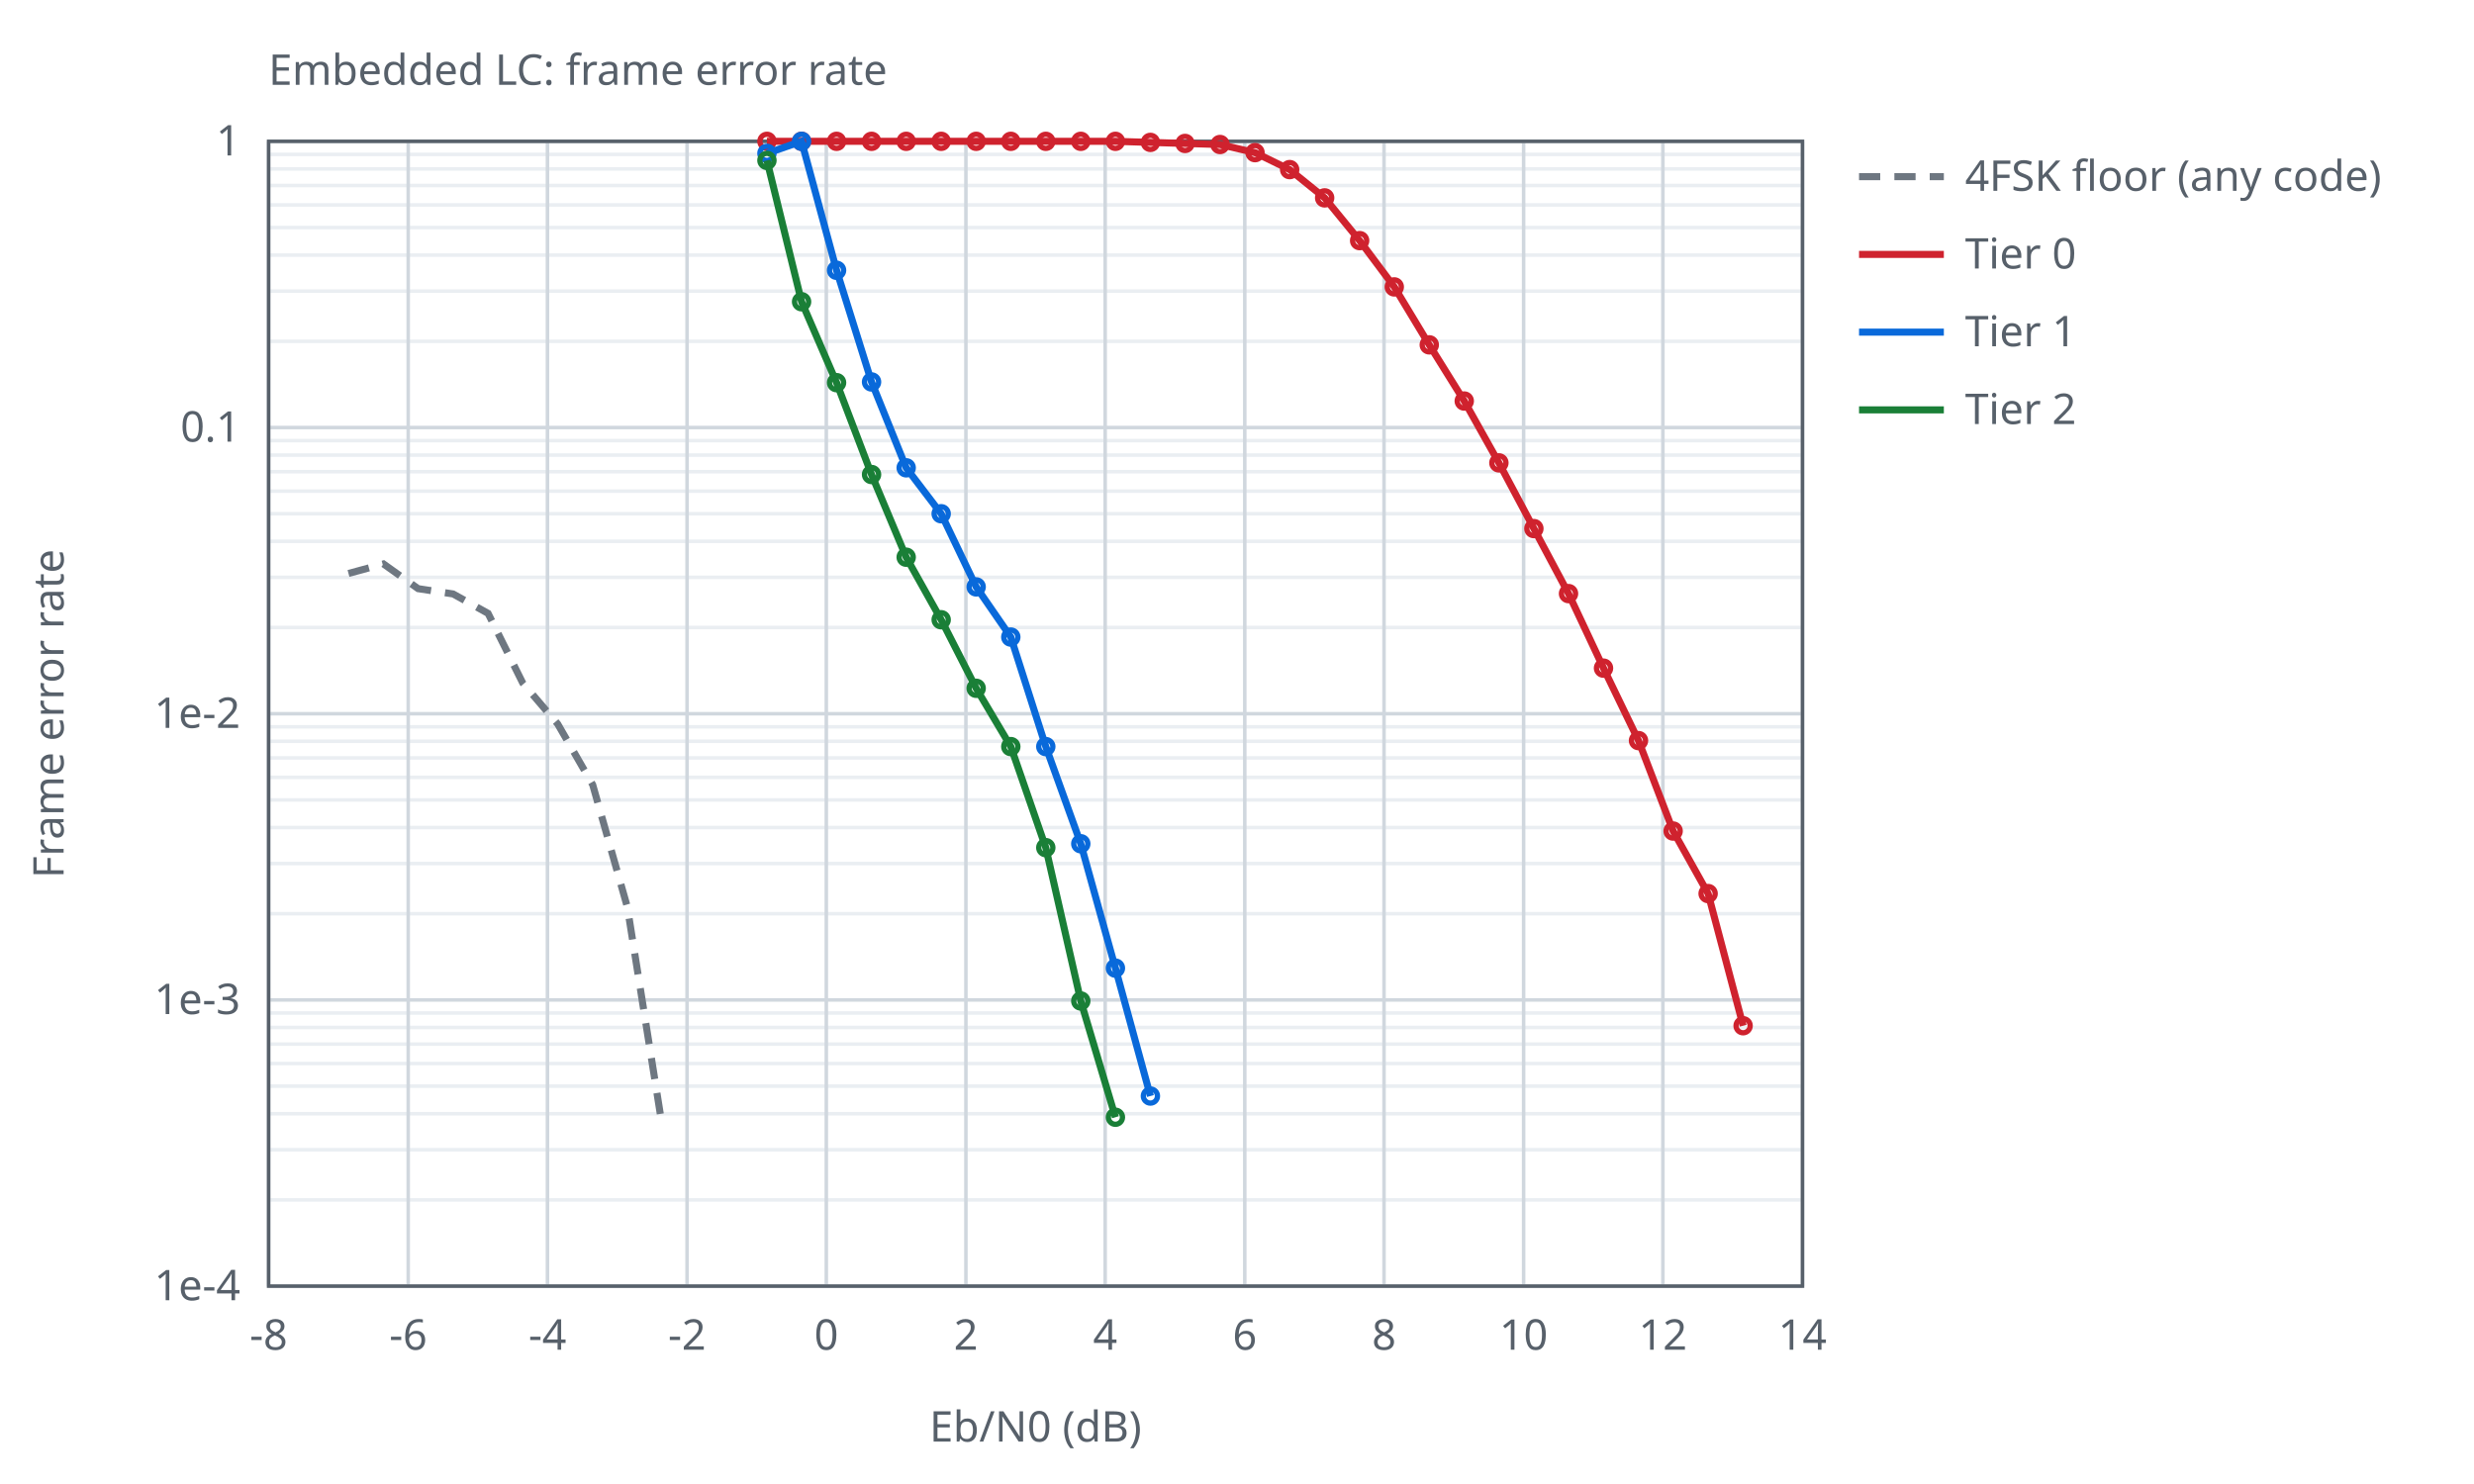
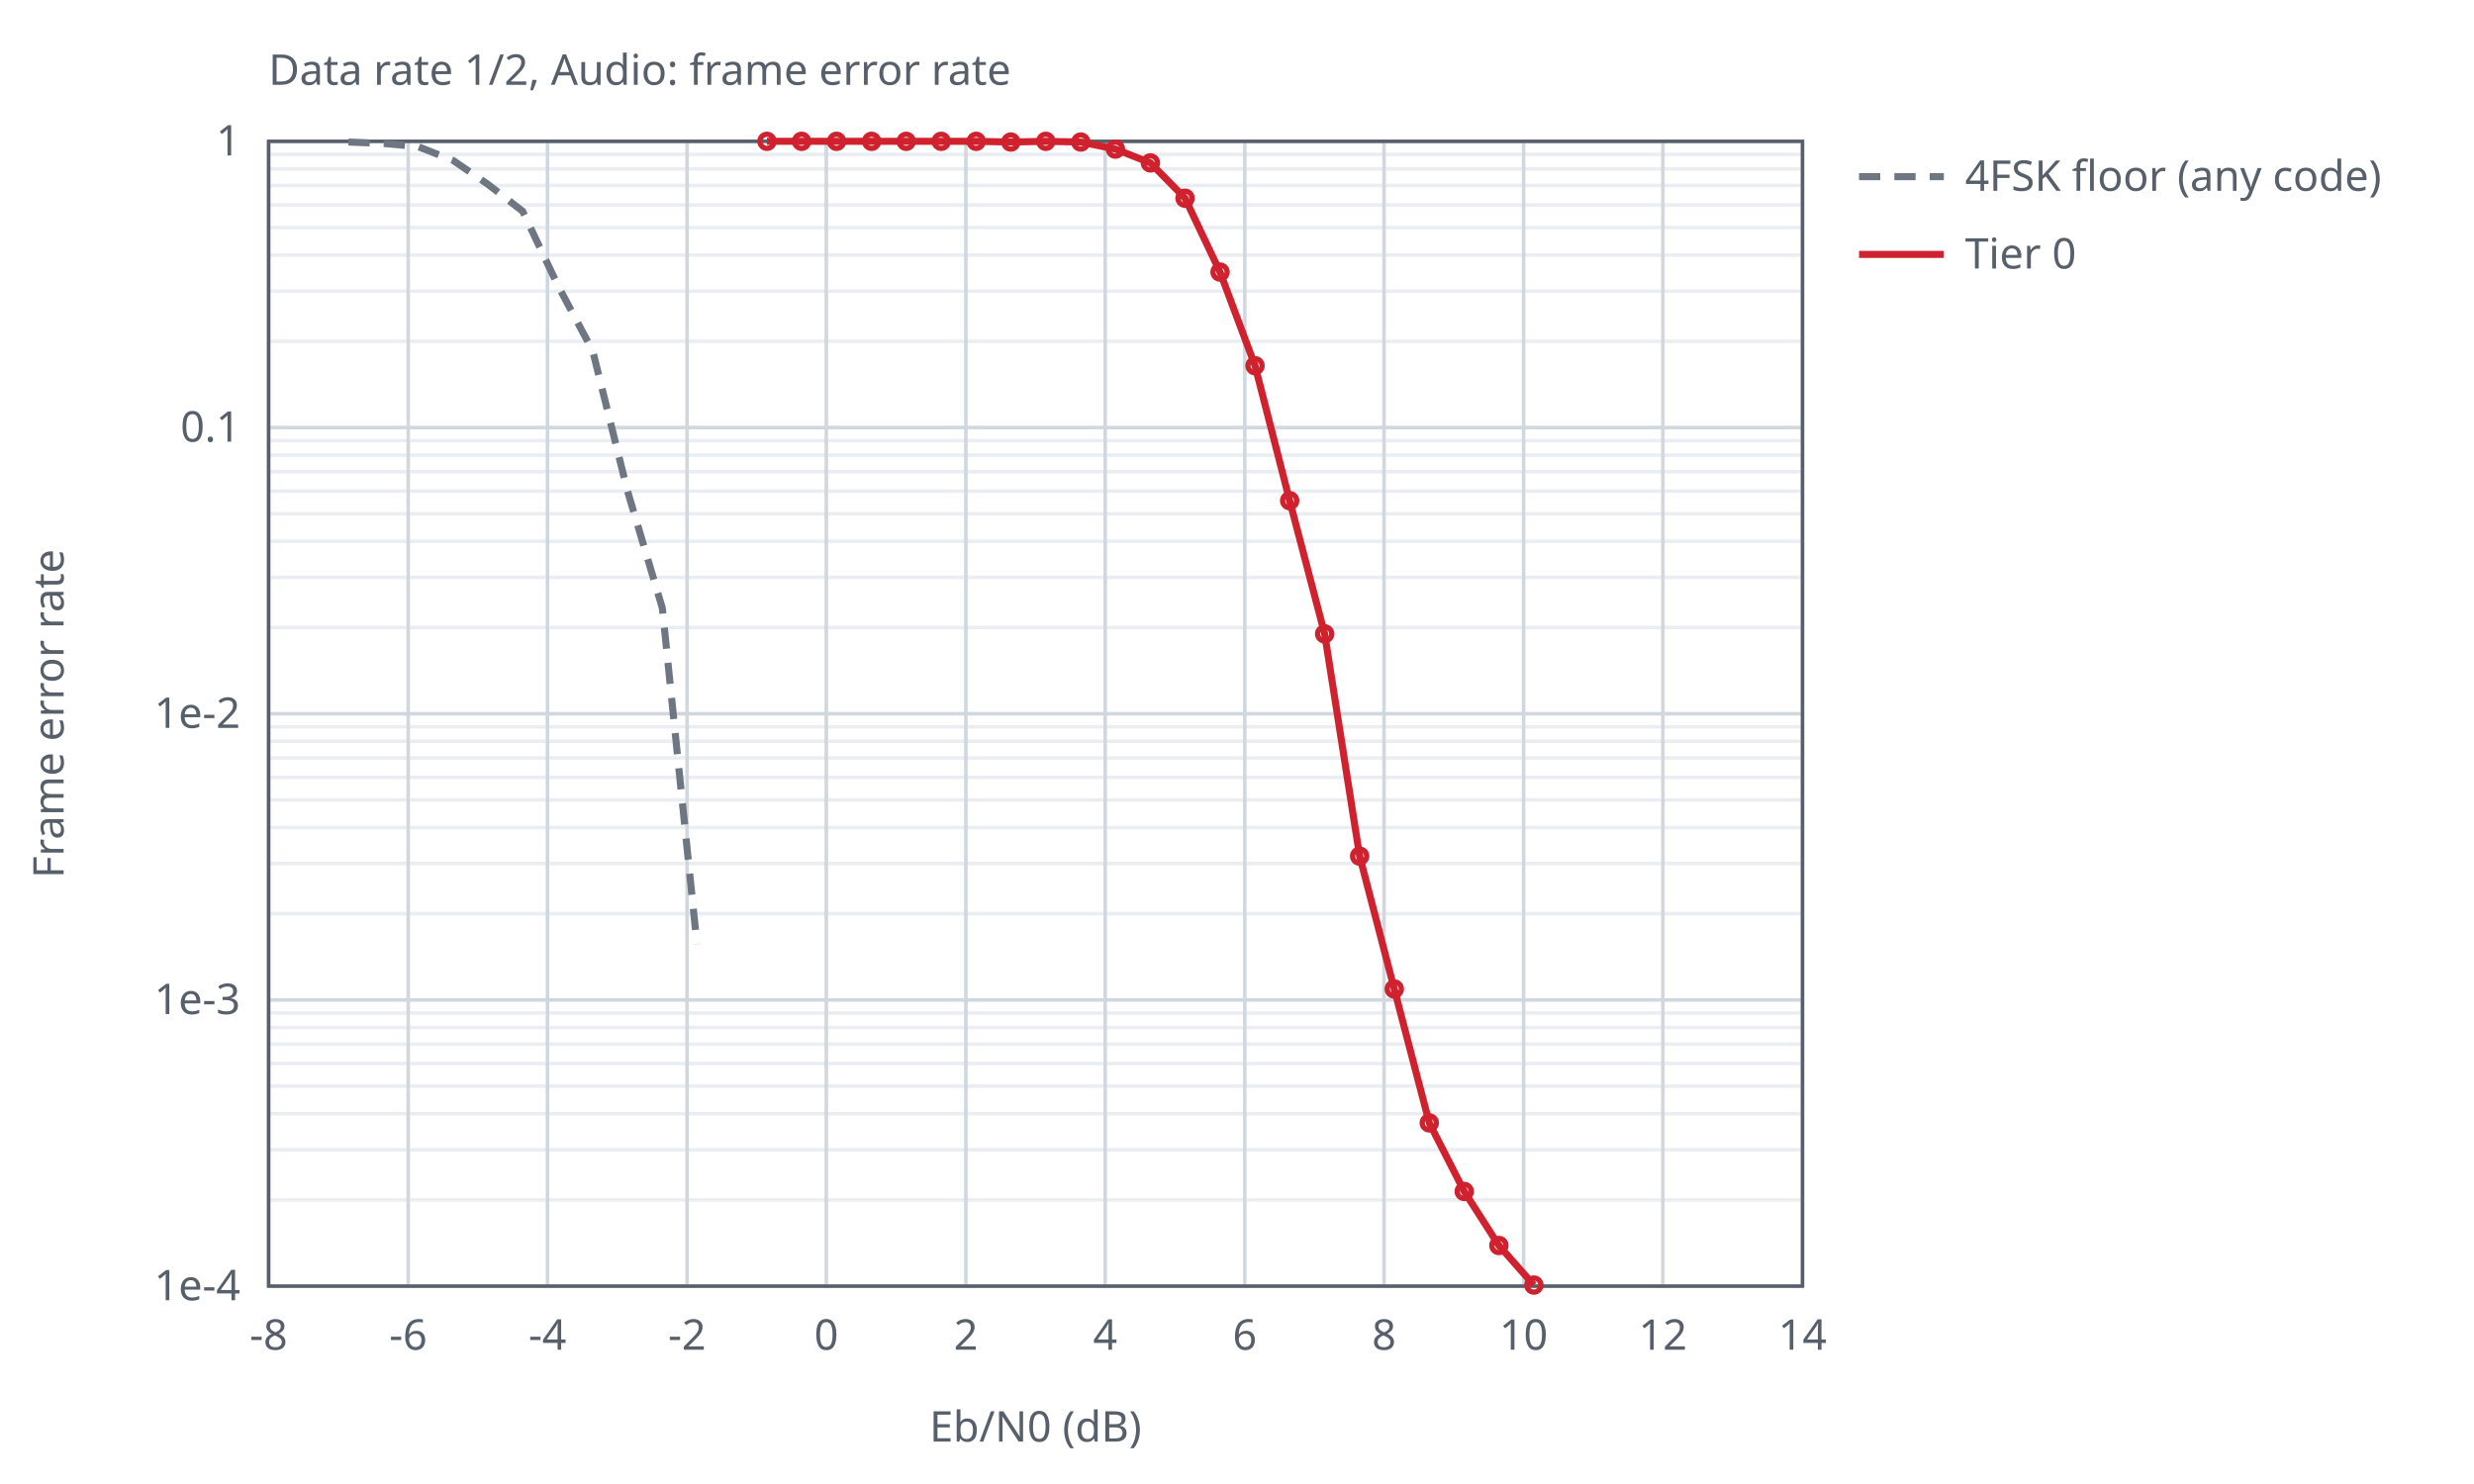
<svg xmlns="http://www.w3.org/2000/svg" width="700" height="420" viewBox="0 0 700 420">
  <style>text{font-family:sans-serif;font-size:12px;fill:#57606a}.ax{stroke:#57606a;stroke-width:1;fill:none}.gr{stroke:#d0d7de;stroke-width:1}.mi{stroke:#eaeef2;stroke-width:1}.r0{stroke:#6e7781}.r1{stroke:#bc4c00}.r2{stroke:#8250df}.s1{stroke:#cf222e}.s2{stroke:#0969da}.s3{stroke:#1a7f37}.l{fill:none;stroke-width:2}.p{fill:none;stroke-width:1.5}@media (prefers-color-scheme:dark){text{fill:#c9d1d9}.ax{stroke:#8b949e}.gr{stroke:#30363d}.mi{stroke:#21262d}.r0{stroke:#8b949e}.r1{stroke:#f0883e}.r2{stroke:#d2a8ff}.s1{stroke:#ff7b72}.s2{stroke:#58a6ff}.s3{stroke:#3fb950}}</style>
-   <text x="76.0" y="24">Embedded LC: frame error rate</text>
+   <text x="76.0" y="24">Data rate 1/2, Audio: frame error rate</text>
  <line class="mi" x1="76.0" y1="96.6" x2="510.0" y2="96.6" />
  <line class="mi" x1="76.0" y1="82.4" x2="510.0" y2="82.4" />
  <line class="mi" x1="76.0" y1="72.2" x2="510.0" y2="72.2" />
  <line class="mi" x1="76.0" y1="64.4" x2="510.0" y2="64.4" />
  <line class="mi" x1="76.0" y1="58.0" x2="510.0" y2="58.0" />
  <line class="mi" x1="76.0" y1="52.5" x2="510.0" y2="52.5" />
  <line class="mi" x1="76.0" y1="47.8" x2="510.0" y2="47.8" />
  <line class="mi" x1="76.0" y1="43.7" x2="510.0" y2="43.7" />
  <line class="mi" x1="76.0" y1="177.6" x2="510.0" y2="177.6" />
  <line class="mi" x1="76.0" y1="163.4" x2="510.0" y2="163.4" />
  <line class="mi" x1="76.0" y1="153.2" x2="510.0" y2="153.2" />
  <line class="mi" x1="76.0" y1="145.4" x2="510.0" y2="145.4" />
  <line class="mi" x1="76.0" y1="139.0" x2="510.0" y2="139.0" />
  <line class="mi" x1="76.0" y1="133.5" x2="510.0" y2="133.5" />
  <line class="mi" x1="76.0" y1="128.8" x2="510.0" y2="128.8" />
  <line class="mi" x1="76.0" y1="124.7" x2="510.0" y2="124.7" />
  <line class="mi" x1="76.0" y1="258.6" x2="510.0" y2="258.6" />
  <line class="mi" x1="76.0" y1="244.4" x2="510.0" y2="244.4" />
  <line class="mi" x1="76.0" y1="234.2" x2="510.0" y2="234.2" />
  <line class="mi" x1="76.0" y1="226.4" x2="510.0" y2="226.4" />
  <line class="mi" x1="76.0" y1="220.0" x2="510.0" y2="220.0" />
  <line class="mi" x1="76.0" y1="214.5" x2="510.0" y2="214.5" />
  <line class="mi" x1="76.0" y1="209.8" x2="510.0" y2="209.8" />
  <line class="mi" x1="76.0" y1="205.7" x2="510.0" y2="205.7" />
  <line class="mi" x1="76.0" y1="339.6" x2="510.0" y2="339.6" />
  <line class="mi" x1="76.0" y1="325.4" x2="510.0" y2="325.4" />
  <line class="mi" x1="76.0" y1="315.2" x2="510.0" y2="315.2" />
  <line class="mi" x1="76.0" y1="307.4" x2="510.0" y2="307.4" />
  <line class="mi" x1="76.0" y1="301.0" x2="510.0" y2="301.0" />
  <line class="mi" x1="76.0" y1="295.5" x2="510.0" y2="295.5" />
  <line class="mi" x1="76.0" y1="290.8" x2="510.0" y2="290.8" />
  <line class="mi" x1="76.0" y1="286.7" x2="510.0" y2="286.7" />
  <line class="gr" x1="76.0" y1="364.0" x2="76.0" y2="40.0" />
  <text x="76.0" y="382.0" text-anchor="middle">-8</text>
  <line class="gr" x1="115.5" y1="364.0" x2="115.5" y2="40.0" />
  <text x="115.5" y="382.0" text-anchor="middle">-6</text>
  <line class="gr" x1="154.9" y1="364.0" x2="154.9" y2="40.0" />
  <text x="154.9" y="382.0" text-anchor="middle">-4</text>
  <line class="gr" x1="194.4" y1="364.0" x2="194.4" y2="40.0" />
  <text x="194.4" y="382.0" text-anchor="middle">-2</text>
  <line class="gr" x1="233.8" y1="364.0" x2="233.8" y2="40.0" />
  <text x="233.8" y="382.0" text-anchor="middle">0</text>
  <line class="gr" x1="273.3" y1="364.0" x2="273.3" y2="40.0" />
  <text x="273.3" y="382.0" text-anchor="middle">2</text>
  <line class="gr" x1="312.7" y1="364.0" x2="312.7" y2="40.0" />
  <text x="312.7" y="382.0" text-anchor="middle">4</text>
  <line class="gr" x1="352.2" y1="364.0" x2="352.2" y2="40.0" />
  <text x="352.2" y="382.0" text-anchor="middle">6</text>
  <line class="gr" x1="391.6" y1="364.0" x2="391.6" y2="40.0" />
  <text x="391.6" y="382.0" text-anchor="middle">8</text>
  <line class="gr" x1="431.1" y1="364.0" x2="431.1" y2="40.0" />
  <text x="431.1" y="382.0" text-anchor="middle">10</text>
  <line class="gr" x1="470.5" y1="364.0" x2="470.5" y2="40.0" />
  <text x="470.5" y="382.0" text-anchor="middle">12</text>
  <line class="gr" x1="510.0" y1="364.0" x2="510.0" y2="40.0" />
  <text x="510.0" y="382.0" text-anchor="middle">14</text>
  <line class="gr" x1="76.0" y1="40.0" x2="510.0" y2="40.0" />
  <text x="68.0" y="44.0" text-anchor="end">1</text>
  <line class="gr" x1="76.0" y1="121.0" x2="510.0" y2="121.0" />
  <text x="68.0" y="125.0" text-anchor="end">0.1</text>
  <line class="gr" x1="76.0" y1="202.0" x2="510.0" y2="202.0" />
  <text x="68.0" y="206.0" text-anchor="end">1e-2</text>
  <line class="gr" x1="76.0" y1="283.0" x2="510.0" y2="283.0" />
  <text x="68.0" y="287.0" text-anchor="end">1e-3</text>
  <line class="gr" x1="76.0" y1="364.0" x2="510.0" y2="364.0" />
  <text x="68.0" y="368.0" text-anchor="end">1e-4</text>
  <rect class="ax" x="76.0" y="40.0" width="434.0" height="324.0" />
  <text x="293.0" y="408.0" text-anchor="middle">Eb/N0 (dB)</text>
  <text x="18" y="202.0" text-anchor="middle" transform="rotate(-90 18 202.0)">Frame error rate</text>
-   <path class="l r0" stroke-dasharray="6 4" d="M98.6,162.3 L108.5,159.6 L118.3,166.6 L128.2,168.1 L138.1,173.6 L147.9,193.3 L157.8,204.9 L167.7,222.1 L177.5,256.7 L187.4,318.9" />
+   <path class="l r0" stroke-dasharray="6 4" d="M98.6,40.2 L108.5,40.6 L118.3,41.5 L128.2,45.4 L138.1,52.2 L147.9,59.8 L157.8,80.7 L167.7,99.3 L177.5,138.8 L187.4,172.1 L197.2,267.2" />
  <line class="l r0" stroke-dasharray="6 4" x1="526.0" y1="50.0" x2="550.0" y2="50.0" />
  <text x="556.0" y="54.0">4FSK floor (any code)</text>
-   <path class="l s1" d="M217.0,40.0 L226.8,40.0 L236.7,40.0 L246.6,40.0 L256.4,40.0 L266.3,40.0 L276.2,40.0 L286.0,40.0 L295.9,40.0 L305.8,40.0 L315.6,40.0 L325.5,40.3 L335.3,40.6 L345.2,40.9 L355.1,43.2 L364.9,48.0 L374.8,56.0 L384.7,68.1 L394.5,81.2 L404.4,97.6 L414.3,113.5 L424.1,131.0 L434.0,149.6 L443.8,168.0 L453.7,189.1 L463.6,209.6 L473.4,235.2 L483.3,252.9 L493.2,290.3" />
+   <path class="l s1" d="M217.0,40.0 L226.8,40.0 L236.7,40.0 L246.6,40.0 L256.4,40.0 L266.3,40.0 L276.2,40.0 L286.0,40.2 L295.9,40.0 L305.8,40.2 L315.6,42.2 L325.5,46.1 L335.3,56.1 L345.2,77.0 L355.1,103.5 L364.9,141.7 L374.8,179.4 L384.7,242.3 L394.5,279.9 L404.4,317.8 L414.3,337.2 L424.1,352.5 L434.0,363.7" />
  <circle class="p s1" cx="217.0" cy="40.0" r="2" />
  <circle class="p s1" cx="226.8" cy="40.0" r="2" />
  <circle class="p s1" cx="236.7" cy="40.0" r="2" />
  <circle class="p s1" cx="246.6" cy="40.0" r="2" />
  <circle class="p s1" cx="256.4" cy="40.0" r="2" />
  <circle class="p s1" cx="266.3" cy="40.0" r="2" />
  <circle class="p s1" cx="276.2" cy="40.0" r="2" />
-   <circle class="p s1" cx="286.0" cy="40.0" r="2" />
+   <circle class="p s1" cx="286.0" cy="40.2" r="2" />
  <circle class="p s1" cx="295.9" cy="40.0" r="2" />
-   <circle class="p s1" cx="305.8" cy="40.0" r="2" />
-   <circle class="p s1" cx="315.6" cy="40.0" r="2" />
-   <circle class="p s1" cx="325.5" cy="40.3" r="2" />
-   <circle class="p s1" cx="335.3" cy="40.6" r="2" />
-   <circle class="p s1" cx="345.2" cy="40.9" r="2" />
-   <circle class="p s1" cx="355.1" cy="43.2" r="2" />
-   <circle class="p s1" cx="364.9" cy="48.0" r="2" />
-   <circle class="p s1" cx="374.8" cy="56.0" r="2" />
-   <circle class="p s1" cx="384.7" cy="68.1" r="2" />
-   <circle class="p s1" cx="394.5" cy="81.2" r="2" />
-   <circle class="p s1" cx="404.4" cy="97.6" r="2" />
-   <circle class="p s1" cx="414.3" cy="113.5" r="2" />
-   <circle class="p s1" cx="424.1" cy="131.0" r="2" />
-   <circle class="p s1" cx="434.0" cy="149.6" r="2" />
-   <circle class="p s1" cx="443.8" cy="168.0" r="2" />
-   <circle class="p s1" cx="453.7" cy="189.1" r="2" />
-   <circle class="p s1" cx="463.6" cy="209.6" r="2" />
-   <circle class="p s1" cx="473.4" cy="235.2" r="2" />
-   <circle class="p s1" cx="483.3" cy="252.9" r="2" />
-   <circle class="p s1" cx="493.2" cy="290.3" r="2" />
+   <circle class="p s1" cx="305.8" cy="40.2" r="2" />
+   <circle class="p s1" cx="315.6" cy="42.2" r="2" />
+   <circle class="p s1" cx="325.5" cy="46.1" r="2" />
+   <circle class="p s1" cx="335.3" cy="56.1" r="2" />
+   <circle class="p s1" cx="345.2" cy="77.0" r="2" />
+   <circle class="p s1" cx="355.1" cy="103.5" r="2" />
+   <circle class="p s1" cx="364.9" cy="141.7" r="2" />
+   <circle class="p s1" cx="374.8" cy="179.4" r="2" />
+   <circle class="p s1" cx="384.7" cy="242.3" r="2" />
+   <circle class="p s1" cx="394.5" cy="279.9" r="2" />
+   <circle class="p s1" cx="404.4" cy="317.8" r="2" />
+   <circle class="p s1" cx="414.3" cy="337.2" r="2" />
+   <circle class="p s1" cx="424.1" cy="352.5" r="2" />
+   <circle class="p s1" cx="434.0" cy="363.7" r="2" />
  <line class="l s1" x1="526.0" y1="72.0" x2="550.0" y2="72.0" />
  <text x="556.0" y="76.0">Tier 0</text>
-   <path class="l s2" d="M217.0,43.4 L226.8,40.0 L236.7,76.5 L246.6,108.1 L256.4,132.4 L266.3,145.4 L276.2,166.1 L286.0,180.3 L295.9,211.3 L305.8,238.8 L315.6,274.0 L325.5,310.2" />
-   <circle class="p s2" cx="217.0" cy="43.4" r="2" />
-   <circle class="p s2" cx="226.8" cy="40.0" r="2" />
-   <circle class="p s2" cx="236.7" cy="76.5" r="2" />
-   <circle class="p s2" cx="246.6" cy="108.1" r="2" />
-   <circle class="p s2" cx="256.4" cy="132.4" r="2" />
-   <circle class="p s2" cx="266.3" cy="145.4" r="2" />
-   <circle class="p s2" cx="276.2" cy="166.1" r="2" />
-   <circle class="p s2" cx="286.0" cy="180.3" r="2" />
-   <circle class="p s2" cx="295.9" cy="211.3" r="2" />
-   <circle class="p s2" cx="305.8" cy="238.8" r="2" />
-   <circle class="p s2" cx="315.6" cy="274.0" r="2" />
-   <circle class="p s2" cx="325.5" cy="310.2" r="2" />
-   <line class="l s2" x1="526.0" y1="94.0" x2="550.0" y2="94.0" />
-   <text x="556.0" y="98.0">Tier 1</text>
-   <path class="l s3" d="M217.0,45.4 L226.8,85.4 L236.7,108.3 L246.6,134.3 L256.4,157.7 L266.3,175.4 L276.2,194.8 L286.0,211.3 L295.9,239.9 L305.8,283.3 L315.6,316.2" />
-   <circle class="p s3" cx="217.0" cy="45.4" r="2" />
-   <circle class="p s3" cx="226.8" cy="85.4" r="2" />
-   <circle class="p s3" cx="236.7" cy="108.3" r="2" />
-   <circle class="p s3" cx="246.6" cy="134.3" r="2" />
-   <circle class="p s3" cx="256.4" cy="157.7" r="2" />
-   <circle class="p s3" cx="266.3" cy="175.4" r="2" />
-   <circle class="p s3" cx="276.2" cy="194.8" r="2" />
-   <circle class="p s3" cx="286.0" cy="211.3" r="2" />
-   <circle class="p s3" cx="295.9" cy="239.9" r="2" />
-   <circle class="p s3" cx="305.8" cy="283.3" r="2" />
-   <circle class="p s3" cx="315.6" cy="316.2" r="2" />
-   <line class="l s3" x1="526.0" y1="116.0" x2="550.0" y2="116.0" />
-   <text x="556.0" y="120.0">Tier 2</text>
</svg>
